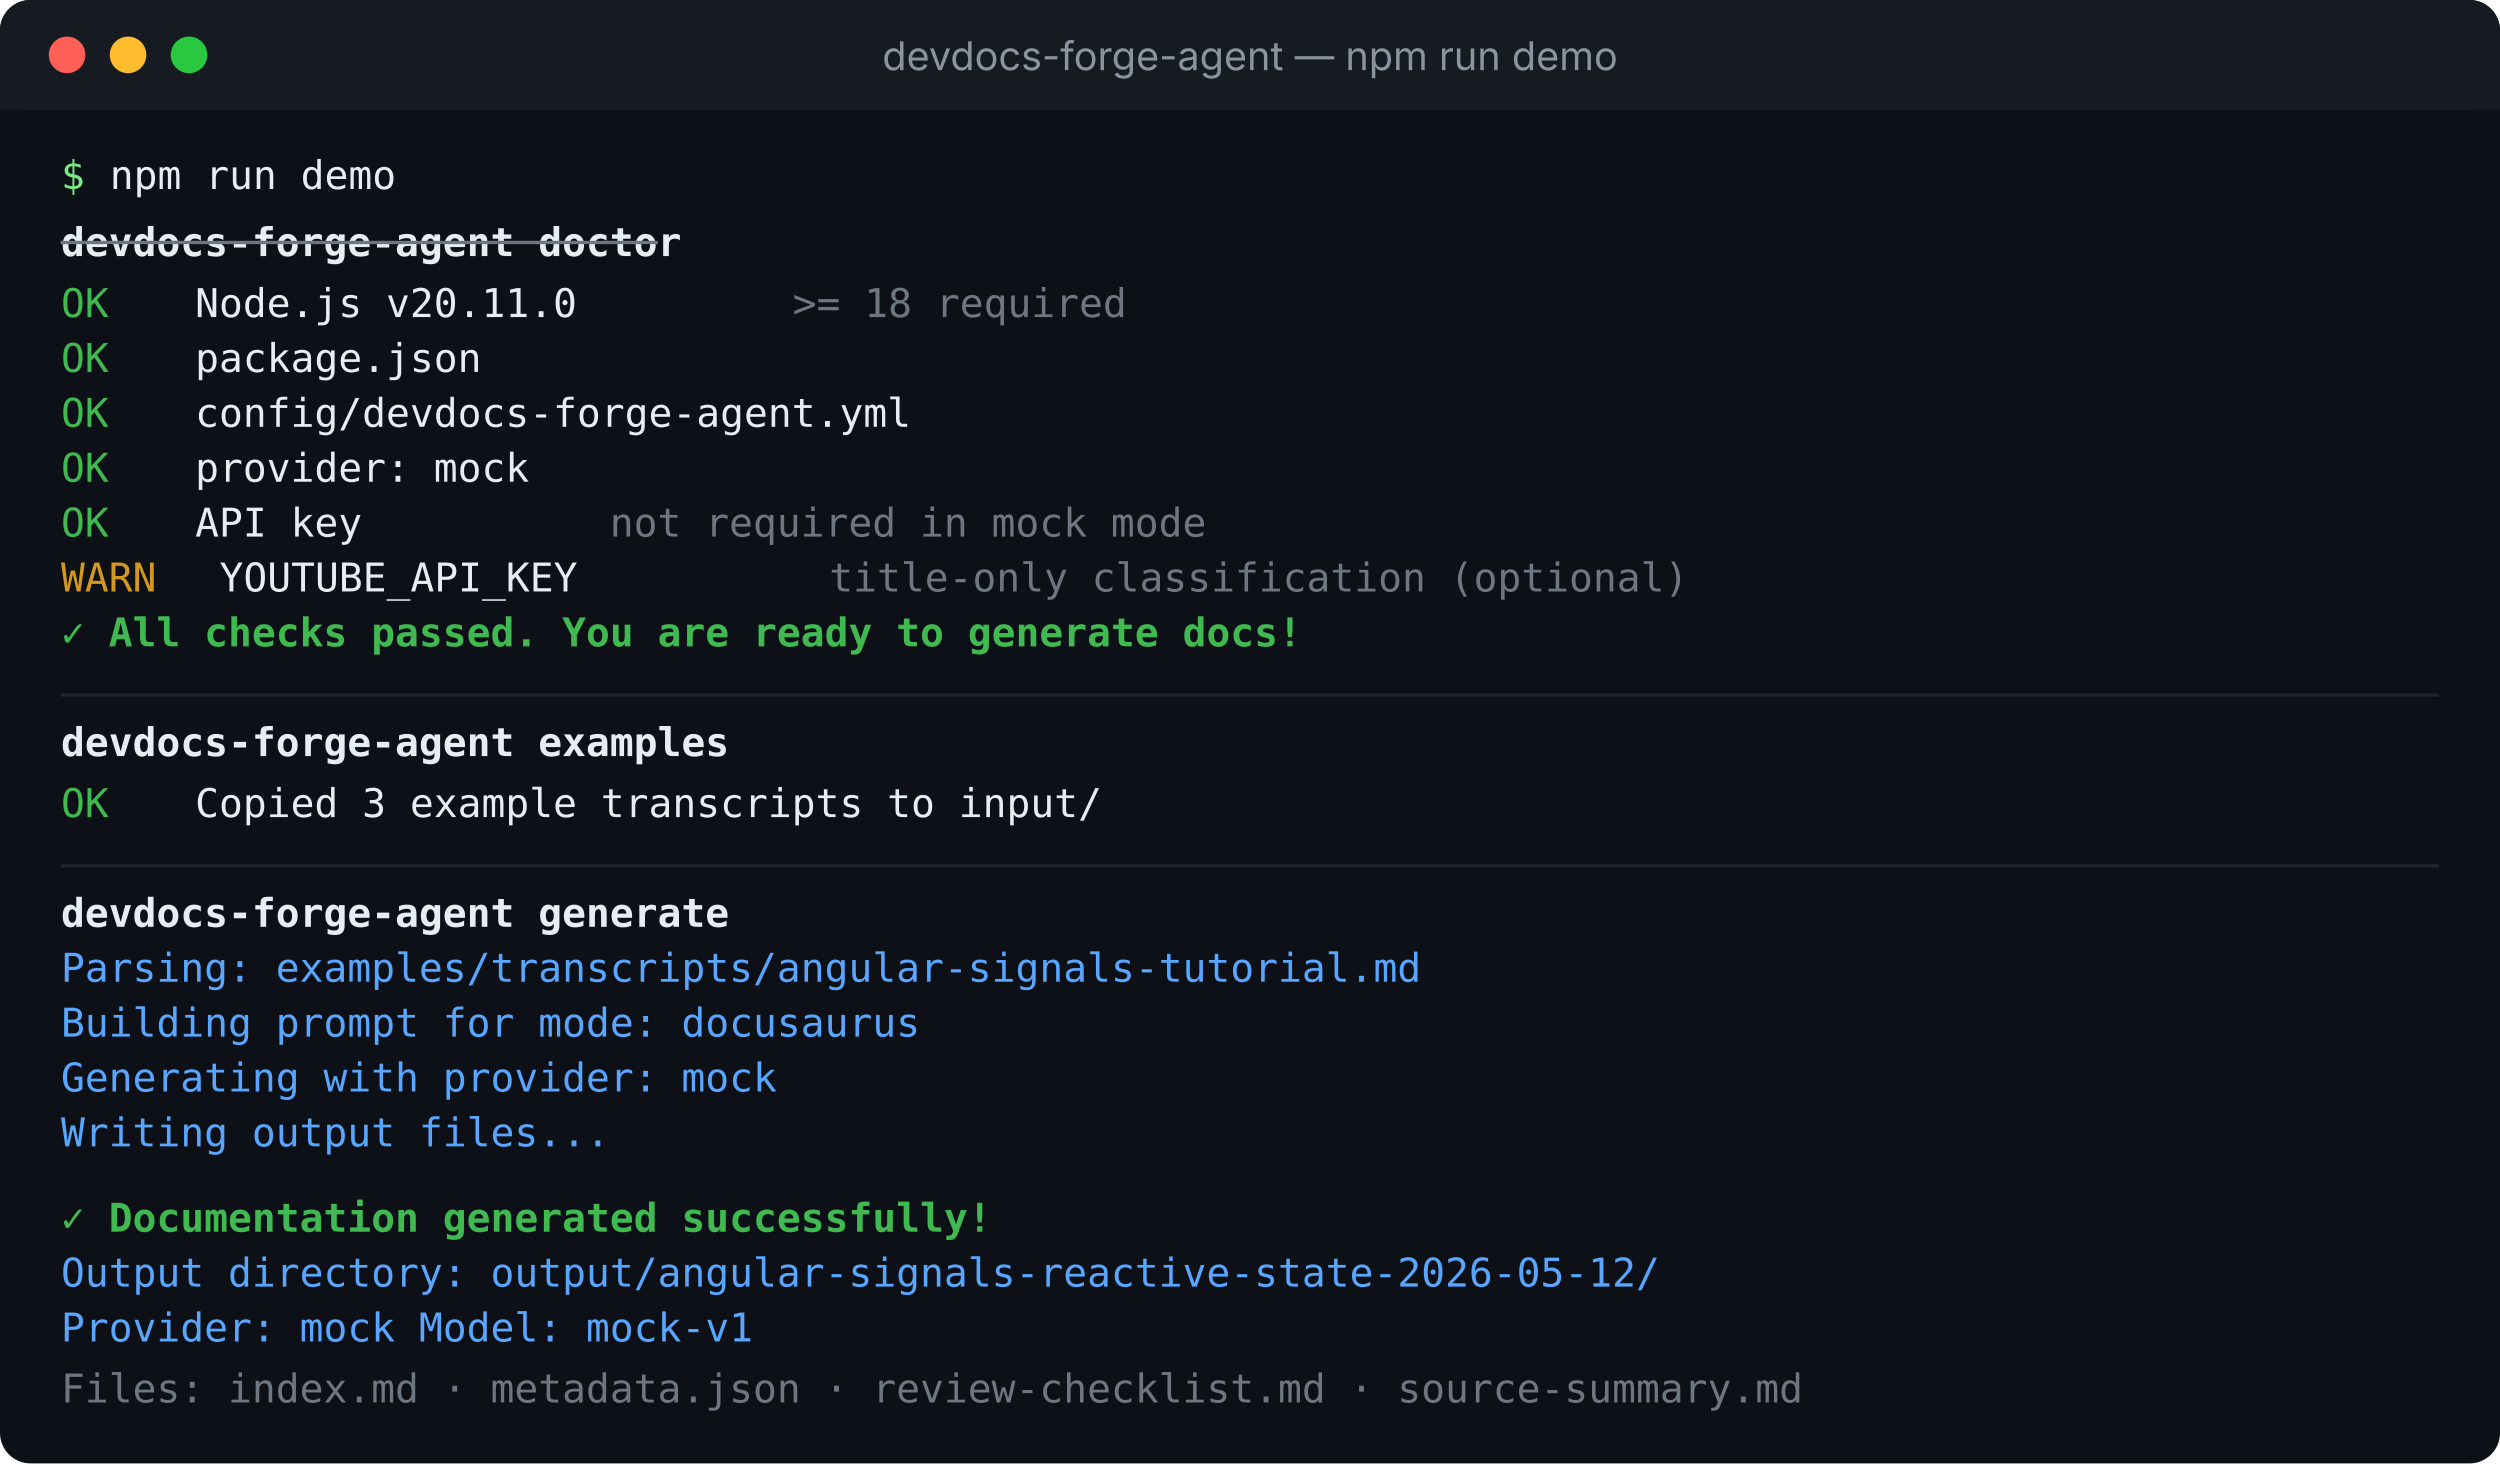
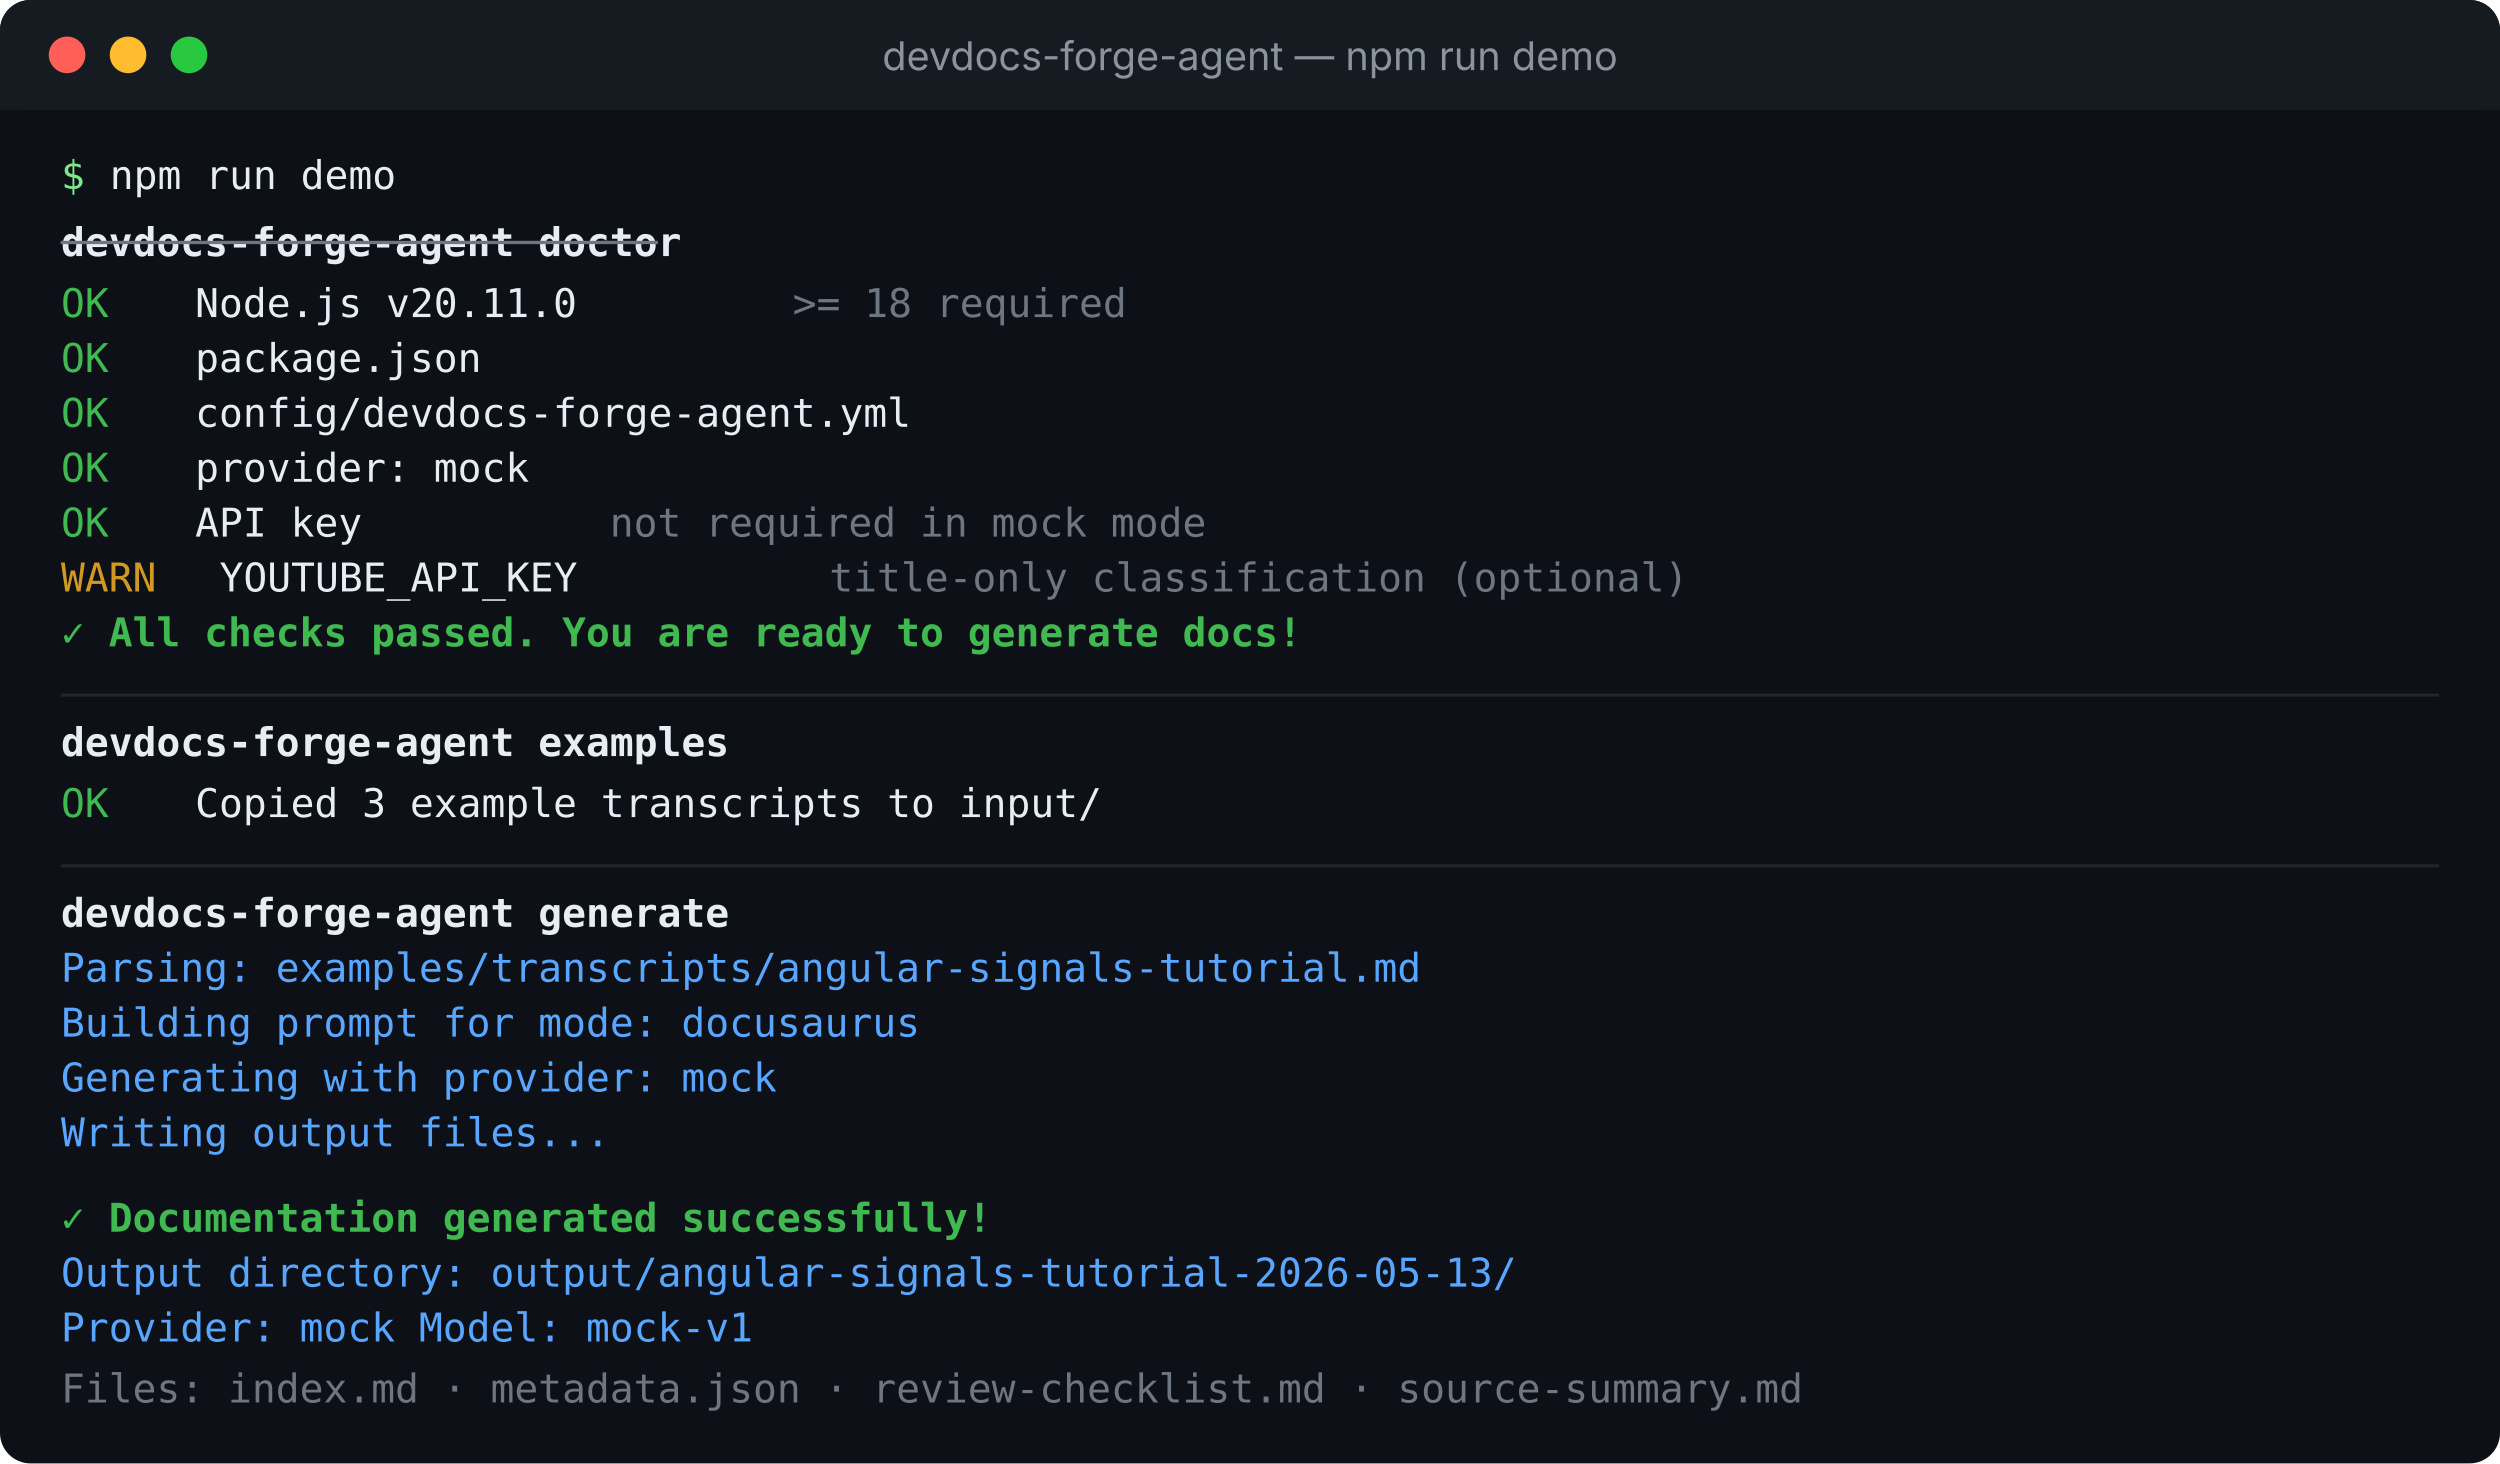
<svg xmlns="http://www.w3.org/2000/svg" viewBox="0 0 820 480" width="820" height="480">
  <defs>
    <style>
      .term-bg { fill: #0d1117; }
      .term-title { fill: #8b949e; font-family: -apple-system, BlinkMacSystemFont, 'Segoe UI', sans-serif; font-size: 13px; }
      .term-text { font-family: 'SF Mono', 'Fira Code', 'Cascadia Code', monospace; font-size: 13px; }
      .prompt { fill: #7ee787; }
      .cmd { fill: #e6edf3; }
      .ok { fill: #3fb950; }
      .warn { fill: #d29922; }
      .info { fill: #58a6ff; }
      .dim { fill: #6e7681; }
      .success { fill: #3fb950; font-weight: bold; }
      .section { fill: #e6edf3; font-weight: bold; }
    </style>
  </defs>
  <rect width="820" height="480" fill="#0d1117" rx="10" />
  <rect width="820" height="36" fill="#161b22" rx="10" />
  <rect width="820" height="18" y="18" fill="#161b22" />
  <circle cx="22" cy="18" r="6" fill="#ff5f57" />
  <circle cx="42" cy="18" r="6" fill="#febc2e" />
  <circle cx="62" cy="18" r="6" fill="#28c840" />
  <text x="410" y="23" class="term-title" text-anchor="middle">devdocs-forge-agent — npm run demo</text>
  <text x="20" y="62" class="term-text prompt">$</text>
  <text x="36" y="62" class="term-text cmd">npm run demo</text>
  <text x="20" y="84" class="term-text section">devdocs-forge-agent doctor</text>
  <text x="20" y="84" class="term-text dim">                         ─────────────────────────</text>
  <text x="20" y="104" class="term-text ok">  OK</text>
  <text x="64" y="104" class="term-text cmd">  Node.js v20.11.0</text>
  <text x="260" y="104" class="term-text dim">  &gt;= 18 required</text>
  <text x="20" y="122" class="term-text ok">  OK</text>
  <text x="64" y="122" class="term-text cmd">  package.json</text>
  <text x="20" y="140" class="term-text ok">  OK</text>
  <text x="64" y="140" class="term-text cmd">  config/devdocs-forge-agent.yml</text>
  <text x="20" y="158" class="term-text ok">  OK</text>
  <text x="64" y="158" class="term-text cmd">  provider: mock</text>
  <text x="20" y="176" class="term-text ok">  OK</text>
  <text x="64" y="176" class="term-text cmd">  API key</text>
  <text x="200" y="176" class="term-text dim">  not required in mock mode</text>
  <text x="20" y="194" class="term-text warn">  WARN</text>
  <text x="72" y="194" class="term-text cmd">  YOUTUBE_API_KEY</text>
  <text x="272" y="194" class="term-text dim">  title-only classification (optional)</text>
  <text x="20" y="212" class="term-text success">  ✓ All checks passed. You are ready to generate docs!</text>
  <line x1="20" y1="228" x2="800" y2="228" stroke="#21262d" stroke-width="1" />
  <text x="20" y="248" class="term-text section">devdocs-forge-agent examples</text>
  <text x="20" y="268" class="term-text ok">  OK</text>
  <text x="64" y="268" class="term-text cmd">  Copied 3 example transcripts to input/</text>
  <line x1="20" y1="284" x2="800" y2="284" stroke="#21262d" stroke-width="1" />
  <text x="20" y="304" class="term-text section">devdocs-forge-agent generate</text>
  <text x="20" y="322" class="term-text info">  Parsing: examples/transcripts/angular-signals-tutorial.md</text>
  <text x="20" y="340" class="term-text info">  Building prompt for mode: docusaurus</text>
  <text x="20" y="358" class="term-text info">  Generating with provider: mock</text>
  <text x="20" y="376" class="term-text info">  Writing output files...</text>
  <text x="20" y="404" class="term-text success">  ✓ Documentation generated successfully!</text>
-   <text x="20" y="422" class="term-text info">  Output directory: output/angular-signals-reactive-state-2026-05-12/</text>
+   <text x="20" y="422" class="term-text info">  Output directory: output/angular-signals-tutorial-2026-05-13/</text>
  <text x="20" y="440" class="term-text info">  Provider: mock  Model: mock-v1</text>
  <text x="20" y="460" class="term-text dim">  Files: index.md · metadata.json · review-checklist.md · source-summary.md</text>
</svg>
